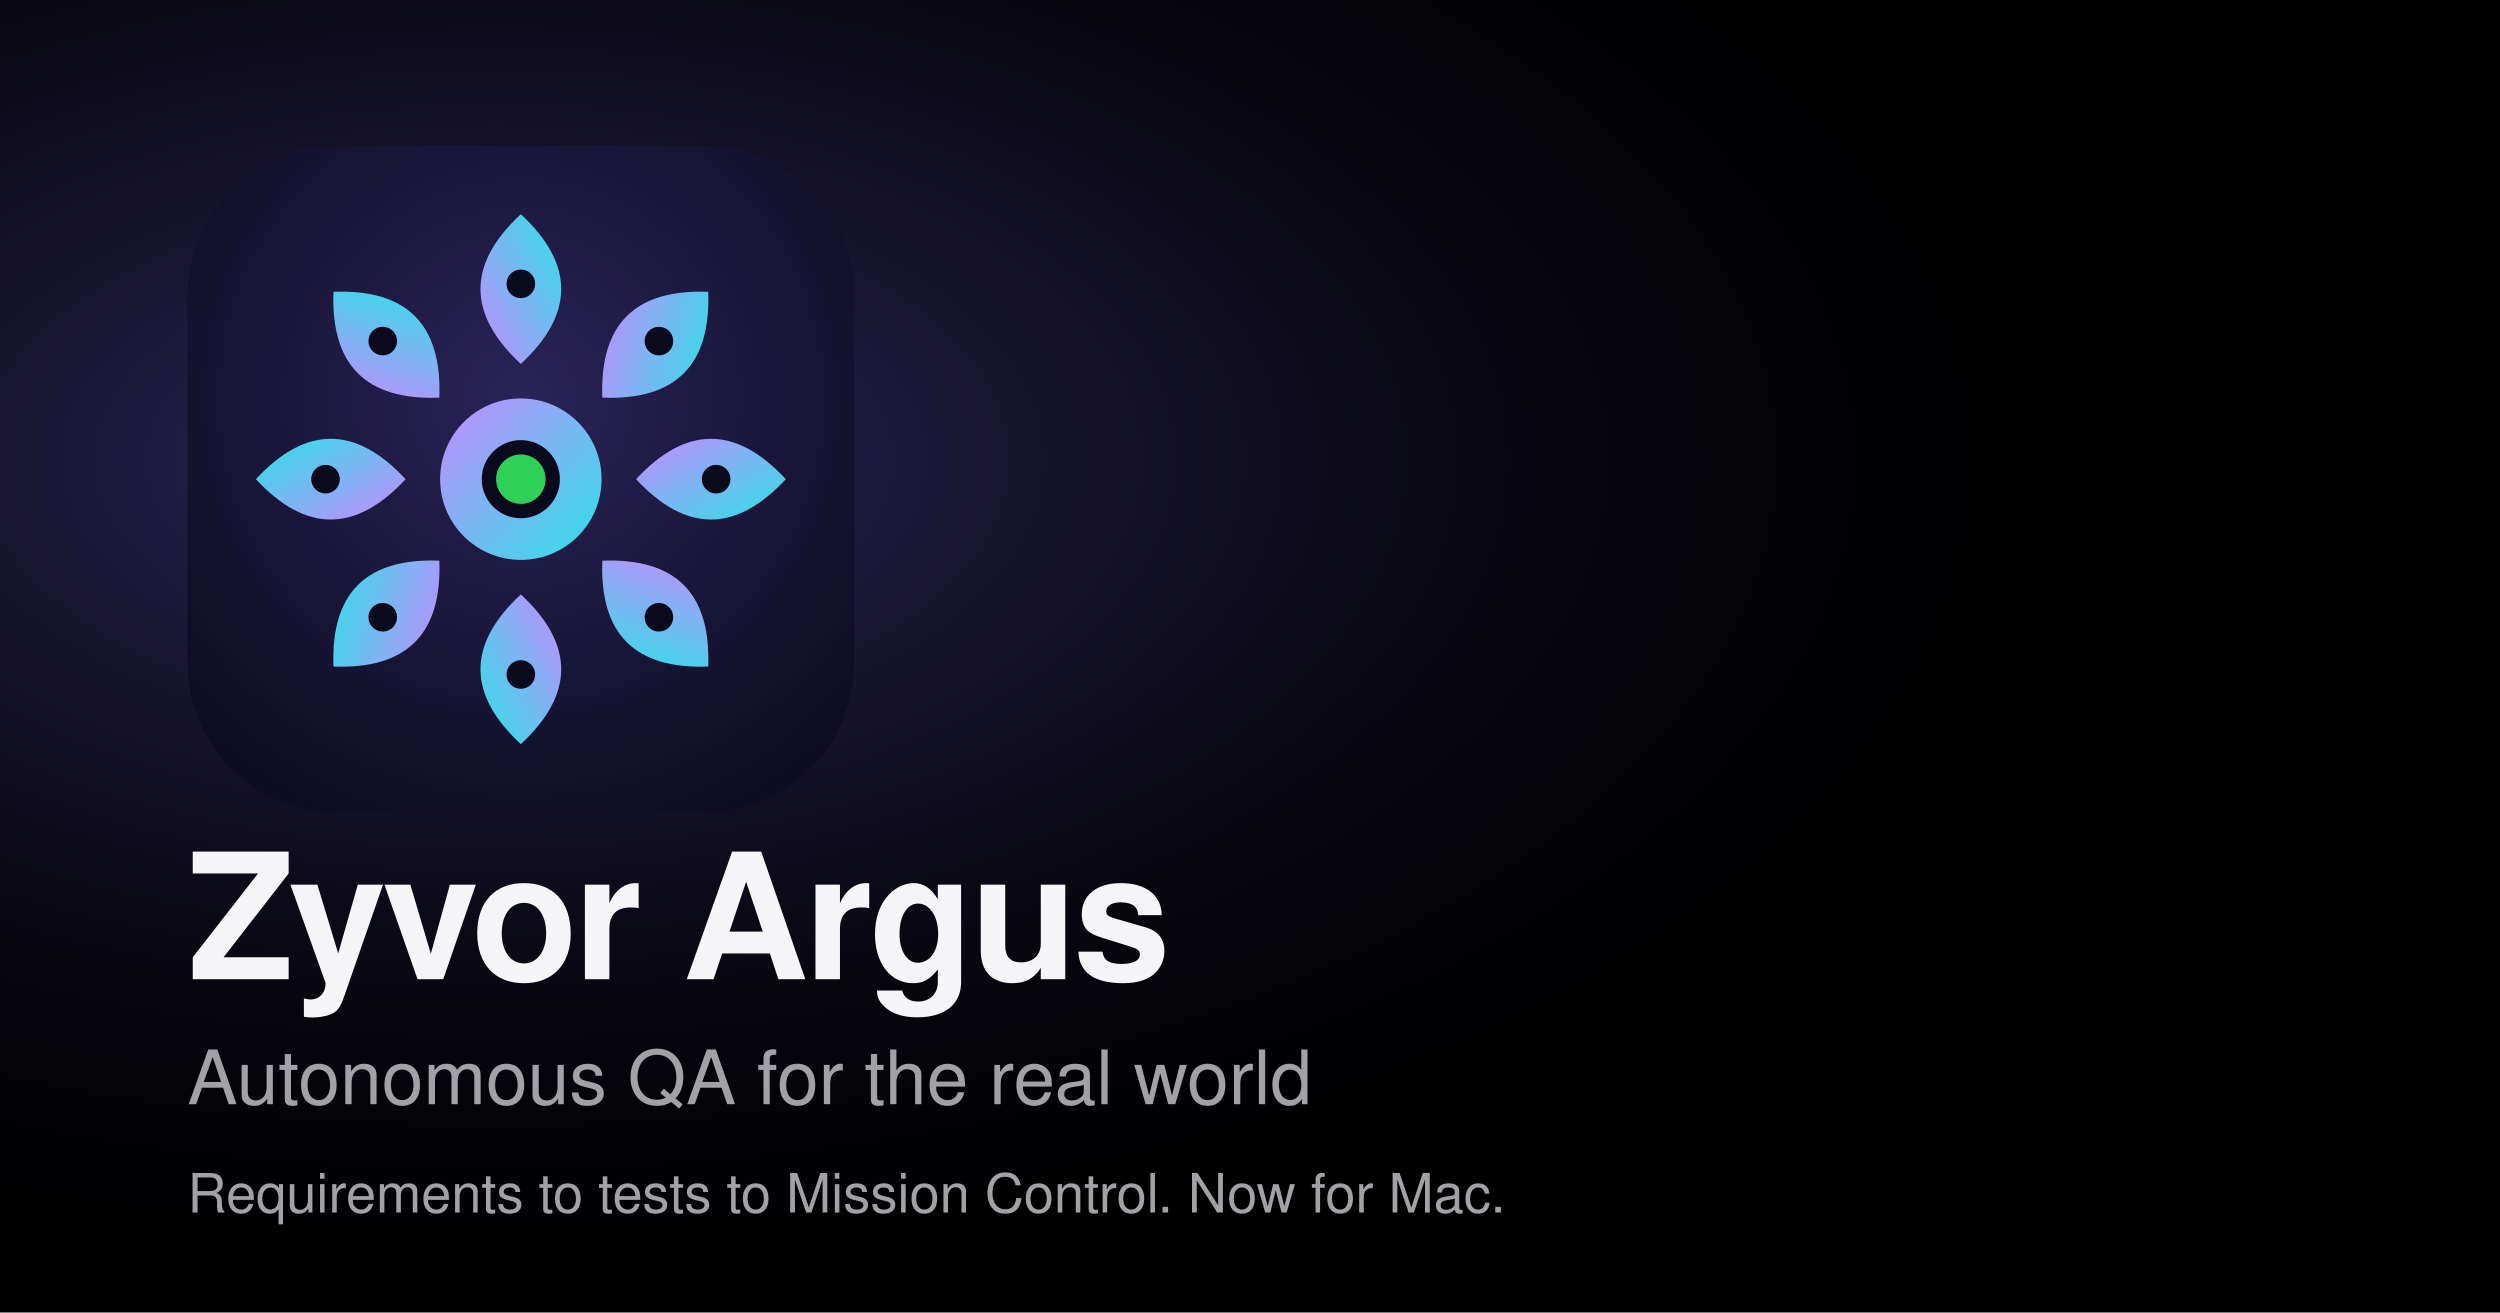
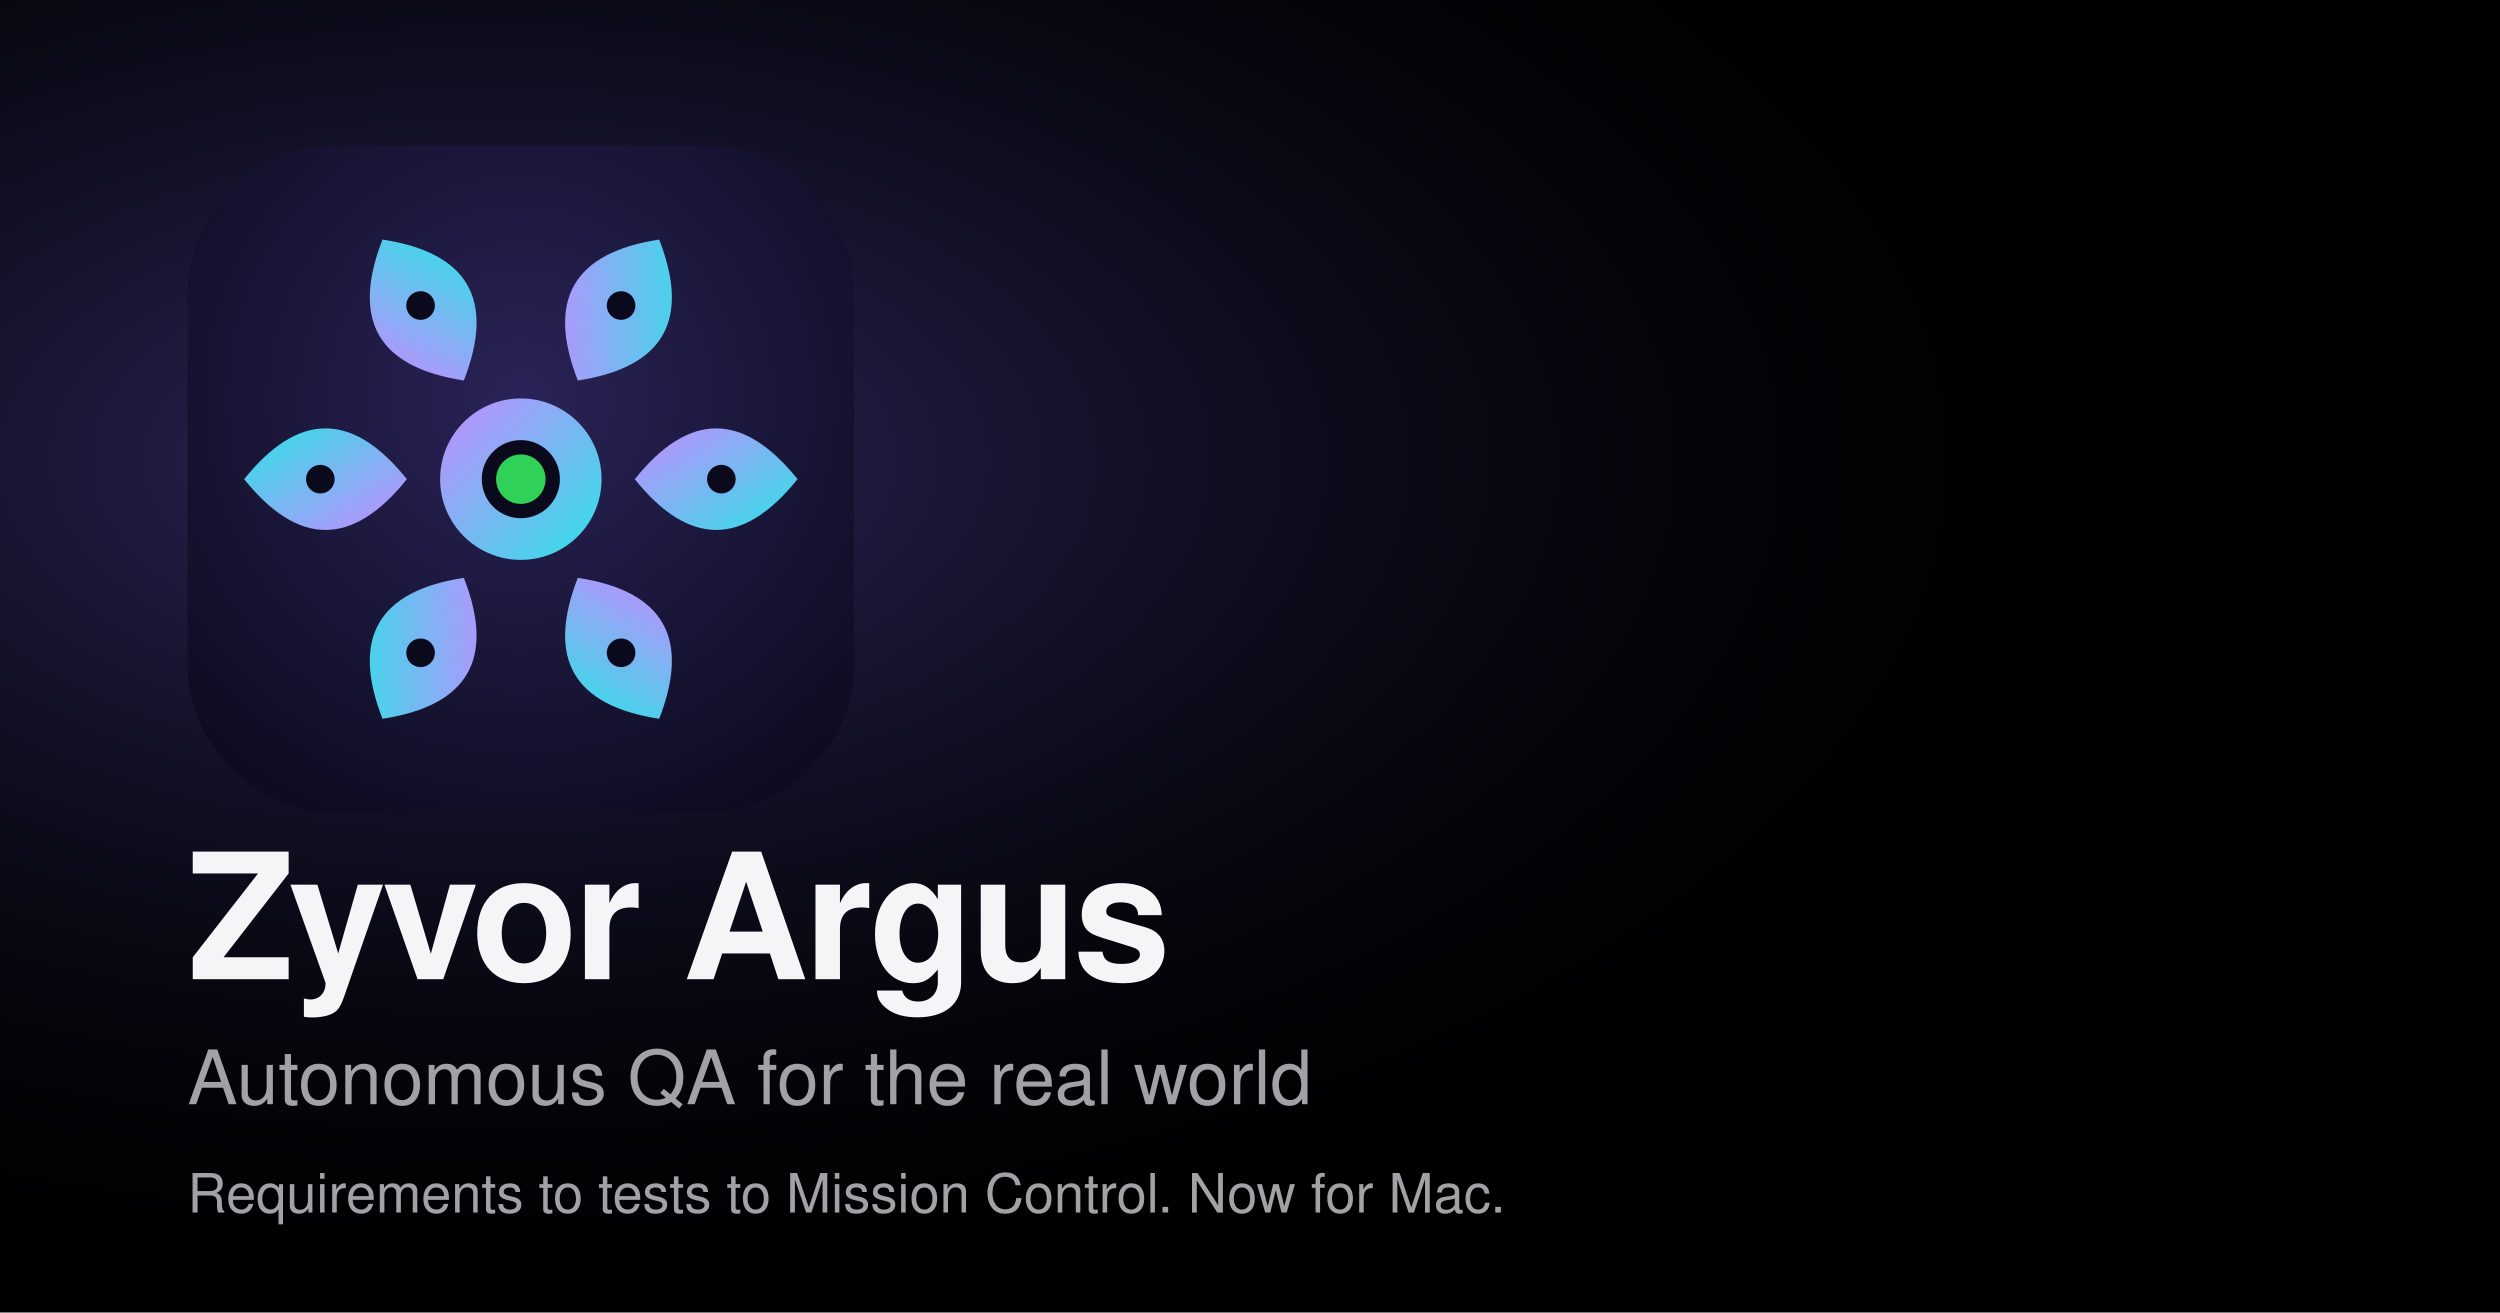
<svg xmlns="http://www.w3.org/2000/svg" width="1200" height="630" viewBox="0 0 1200 630">
  <defs>
    <radialGradient id="glow" cx="0.2" cy="0.35" r="0.7">
      <stop offset="0" stop-color="#7c6cff" stop-opacity="0.38" />
      <stop offset="1" stop-color="#000" stop-opacity="0" />
    </radialGradient>
  </defs>
  <rect width="1200" height="630" fill="#000" />
  <rect width="1200" height="630" fill="url(#glow)" />
  <g transform="translate(90,70) scale(0.3125)">
    <defs>
      <radialGradient id="scbg" cx="50%" cy="38%" r="75%">
        <stop offset="0" stop-color="#2a2358" />
        <stop offset="1" stop-color="#0b0a1c" />
      </radialGradient>
      <linearGradient id="scg" x1="0" y1="0" x2="1" y2="1">
        <stop offset="0" stop-color="#c58bff" />
        <stop offset="1" stop-color="#2de2e6" />
      </linearGradient>
    </defs>
    <rect width="1024" height="1024" rx="229" fill="url(#scbg)" />
-     <path transform="translate(804.0 512.0) rotate(0.0)" d="M-115.0 0Q0 -124.0 115.0 0Q0 124.0 -115.0 0Z" fill="url(#scg)" />
-     <circle cx="812.0" cy="512.0" r="22" fill="#0b0a1c" />
-     <path transform="translate(718.5 718.5) rotate(45.0)" d="M-115.0 0Q0 -124.0 115.0 0Q0 124.0 -115.0 0Z" fill="url(#scg)" />
-     <circle cx="724.1" cy="724.1" r="22" fill="#0b0a1c" />
-     <path transform="translate(512.0 804.0) rotate(90.0)" d="M-115.0 0Q0 -124.0 115.0 0Q0 124.0 -115.0 0Z" fill="url(#scg)" />
-     <circle cx="512.0" cy="812.0" r="22" fill="#0b0a1c" />
-     <path transform="translate(305.5 718.5) rotate(135.0)" d="M-115.0 0Q0 -124.0 115.0 0Q0 124.0 -115.0 0Z" fill="url(#scg)" />
-     <circle cx="299.9" cy="724.1" r="22" fill="#0b0a1c" />
-     <path transform="translate(220.0 512.0) rotate(180.0)" d="M-115.0 0Q0 -124.0 115.0 0Q0 124.0 -115.0 0Z" fill="url(#scg)" />
-     <circle cx="212.0" cy="512.0" r="22" fill="#0b0a1c" />
-     <path transform="translate(305.5 305.5) rotate(225.0)" d="M-115.0 0Q0 -124.0 115.0 0Q0 124.0 -115.0 0Z" fill="url(#scg)" />
-     <circle cx="299.9" cy="299.9" r="22" fill="#0b0a1c" />
-     <path transform="translate(512.0 220.0) rotate(270.0)" d="M-115.0 0Q0 -124.0 115.0 0Q0 124.0 -115.0 0Z" fill="url(#scg)" />
-     <circle cx="512.0" cy="212.0" r="22" fill="#0b0a1c" />
-     <path transform="translate(718.5 305.5) rotate(315.0)" d="M-115.0 0Q0 -124.0 115.0 0Q0 124.0 -115.0 0Z" fill="url(#scg)" />
-     <circle cx="724.1" cy="299.9" r="22" fill="#0b0a1c" />
+     <path transform="translate(812.0 512.0) rotate(0.0)" d="M-125.0 0Q0 -156.0 125.0 0Q0 156.0 -125.0 0Z" fill="url(#scg)" />
+     <circle cx="820.0" cy="512.0" r="22" fill="#0b0a1c" />
+     <path transform="translate(662.0 771.8) rotate(60.0)" d="M-125.0 0Q0 -156.0 125.0 0Q0 156.0 -125.0 0Z" fill="url(#scg)" />
+     <circle cx="666.0" cy="778.7" r="22" fill="#0b0a1c" />
+     <path transform="translate(362.0 771.8) rotate(120.0)" d="M-125.0 0Q0 -156.0 125.0 0Q0 156.0 -125.0 0Z" fill="url(#scg)" />
+     <circle cx="358.0" cy="778.7" r="22" fill="#0b0a1c" />
+     <path transform="translate(212.0 512.0) rotate(180.0)" d="M-125.0 0Q0 -156.0 125.0 0Q0 156.0 -125.0 0Z" fill="url(#scg)" />
+     <circle cx="204.0" cy="512.0" r="22" fill="#0b0a1c" />
+     <path transform="translate(362.0 252.2) rotate(240.0)" d="M-125.0 0Q0 -156.0 125.0 0Q0 156.0 -125.0 0Z" fill="url(#scg)" />
+     <circle cx="358.0" cy="245.3" r="22" fill="#0b0a1c" />
+     <path transform="translate(662.0 252.2) rotate(300.0)" d="M-125.0 0Q0 -156.0 125.0 0Q0 156.0 -125.0 0Z" fill="url(#scg)" />
+     <circle cx="666.0" cy="245.3" r="22" fill="#0b0a1c" />
    <circle cx="512" cy="512" r="124" fill="url(#scg)" />
    <circle cx="512" cy="512" r="60" fill="#0b0a1c" />
    <circle cx="512" cy="512" r="38" fill="#30d158" />
  </g>
  <text x="90" y="470" font-family="-apple-system,Helvetica Neue,Helvetica,Arial,sans-serif" font-size="84" font-weight="700" fill="#f5f5f7" letter-spacing="-2">Zyvor Argus</text>
  <text x="90" y="530" font-family="-apple-system,Helvetica Neue,Helvetica,Arial,sans-serif" font-size="36" fill="#a1a1a6">Autonomous QA for the real world</text>
  <text x="90" y="582" font-family="-apple-system,Helvetica Neue,Helvetica,Arial,sans-serif" font-size="26" fill="#a1a1a6">Requirements to tests to Mission Control. Now for Mac.</text>
</svg>
